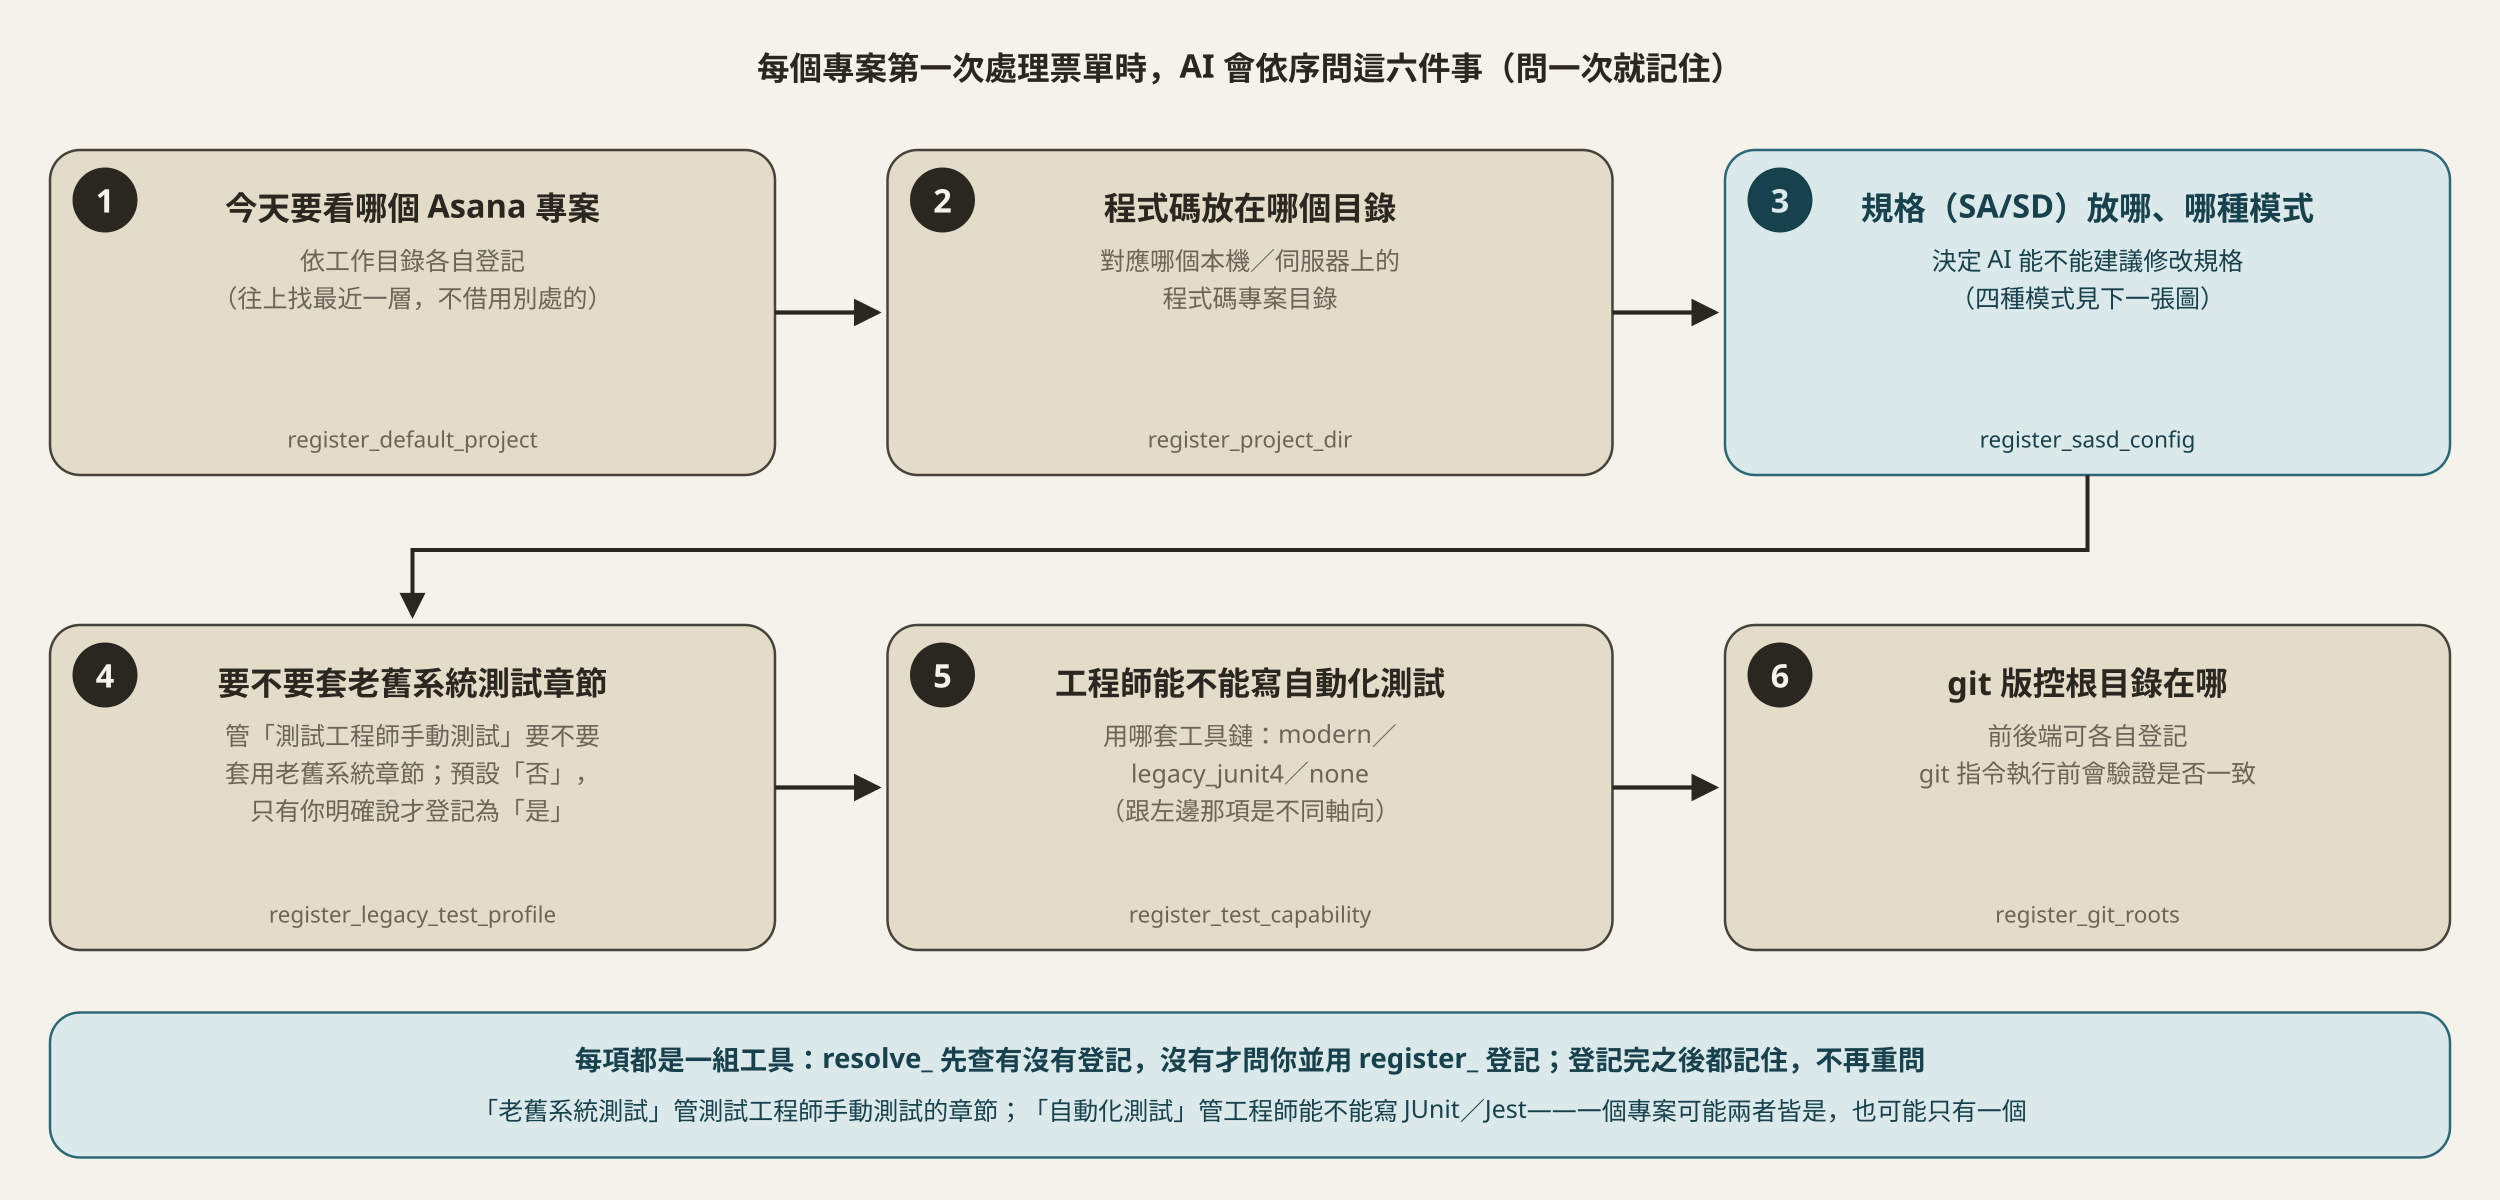
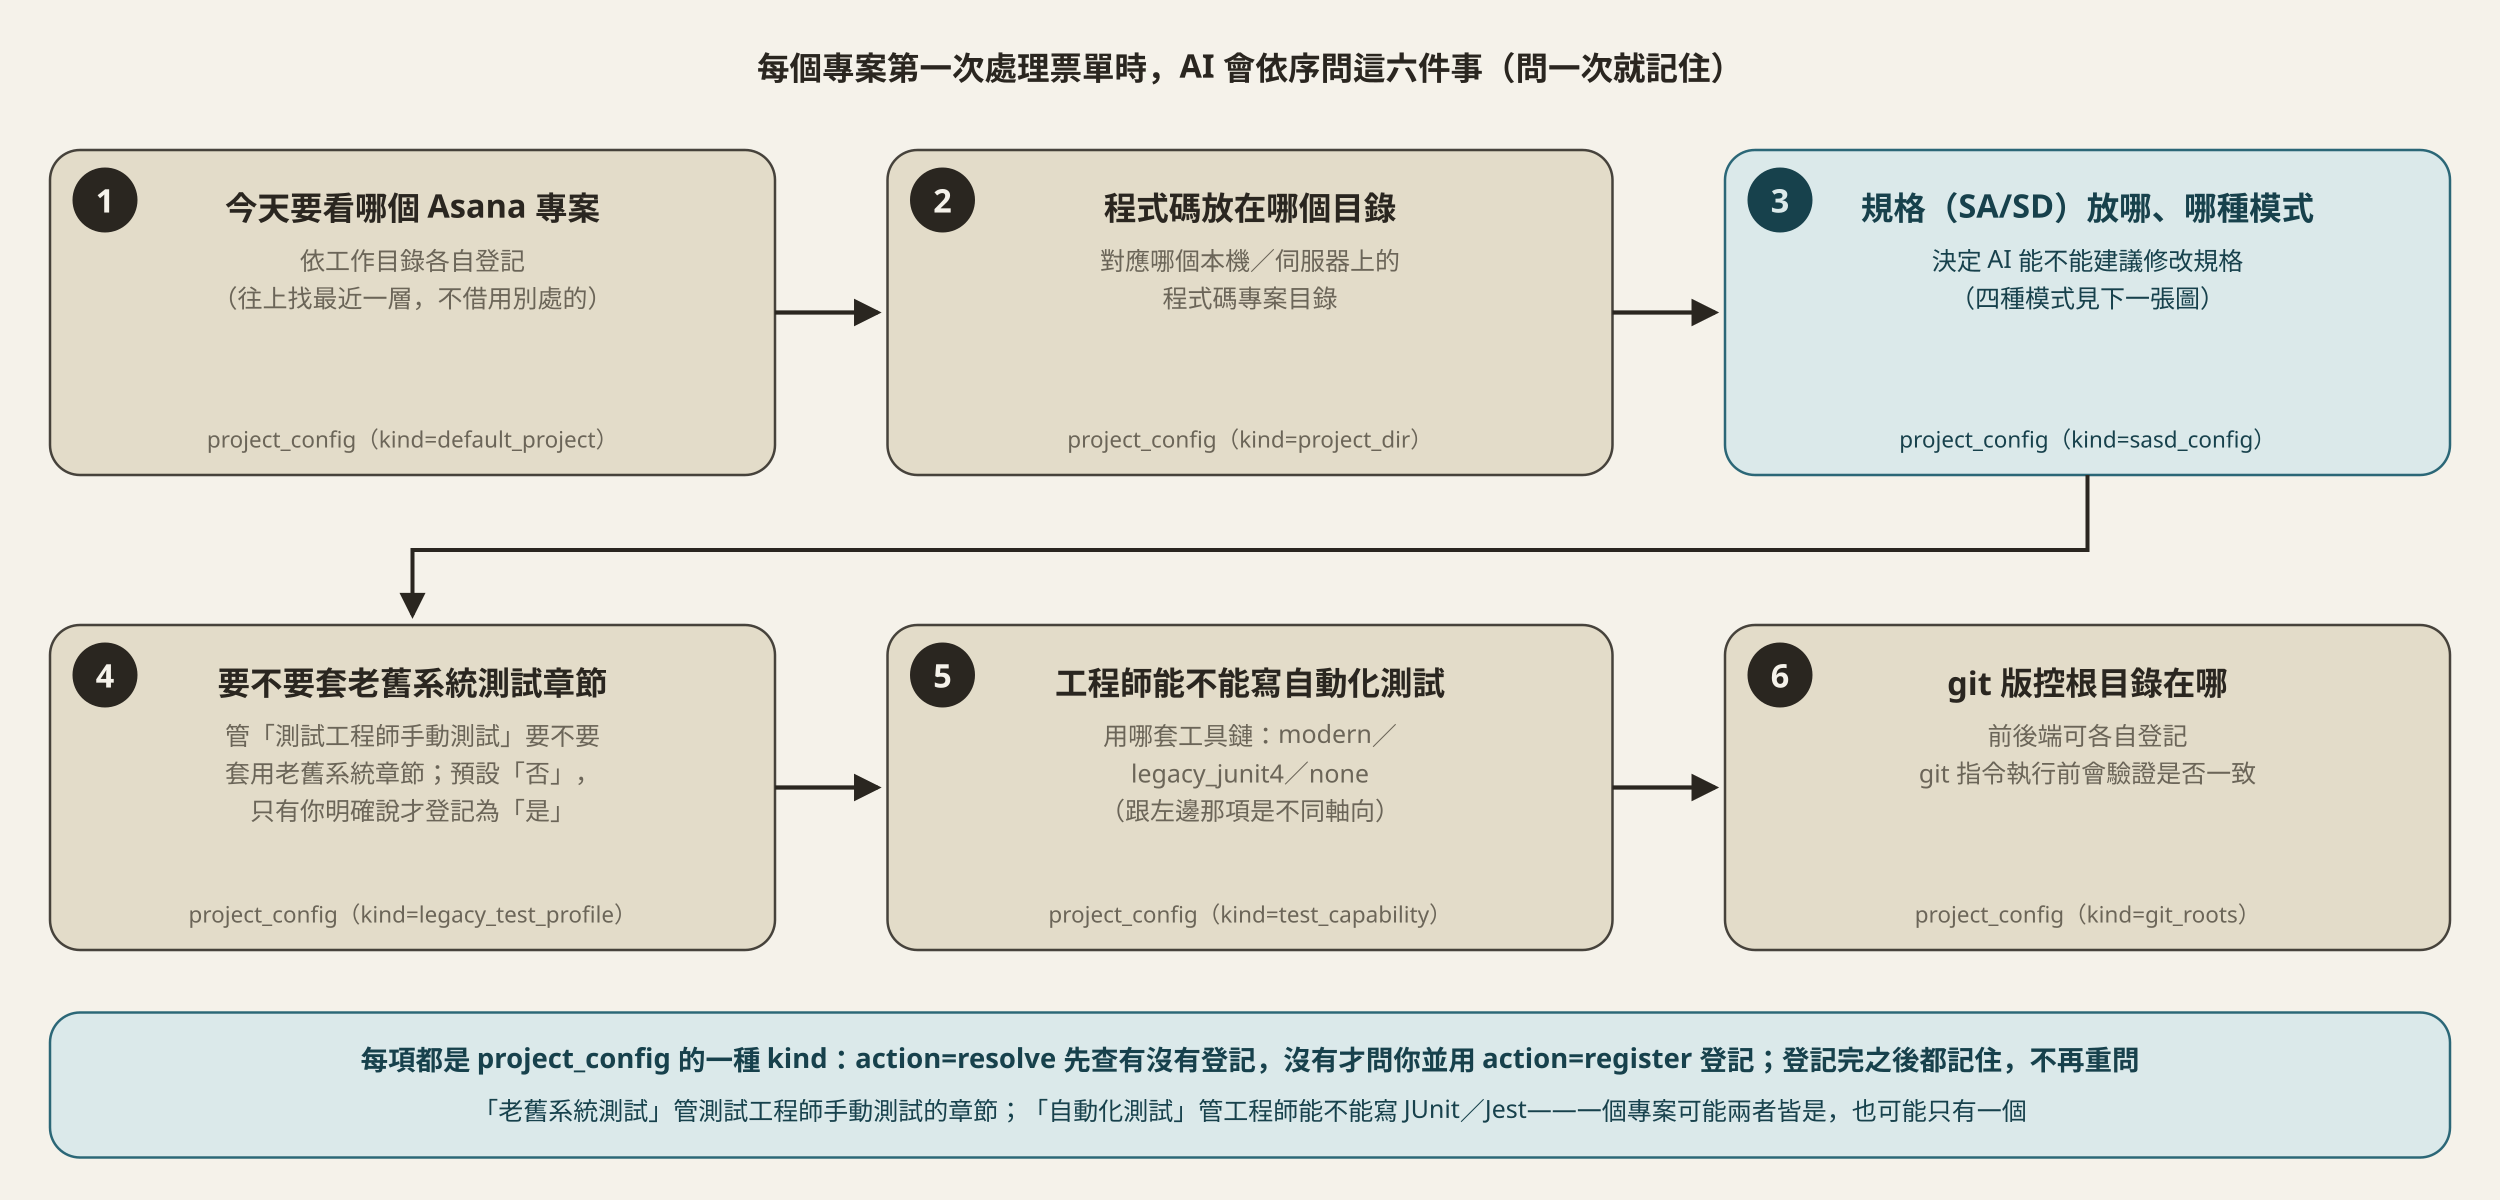
- <svg xmlns="http://www.w3.org/2000/svg" viewBox="0 0 1000 480" role="img" aria-label="一次性設定：每個專案第一次處理票單時，依序登記六件事（今天看哪個 Asana 專案、程式碼目錄、規格放哪與模式、要不要套用老舊系統測試章節、能不能寫自動化測試、git 版控根目錄），每項都是 resolve 先查、沒登記才問你並 register，之後都記住不再重問">
+ <svg xmlns="http://www.w3.org/2000/svg" viewBox="0 0 1000 480" role="img" aria-label="一次性設定：每個專案第一次處理票單時，依序登記六件事（今天看哪個 Asana 專案、程式碼目錄、規格放哪與模式、要不要套用老舊系統測試章節、能不能寫自動化測試、git 版控根目錄），每項都是 project_config 先 resolve 查、沒登記才問你並 register，之後都記住不再重問">
  <defs>
    <marker id="onetimesetupmain" viewBox="0 0 10 10" refX="8.5" refY="5" markerWidth="6.5" markerHeight="6.5" orient="auto-start-reverse">
      <path d="M0,0 L10,5 L0,10 z" fill="#2a2620" />
    </marker>
    <marker id="onetimesetupacc" viewBox="0 0 10 10" refX="8.5" refY="5" markerWidth="6.5" markerHeight="6.5" orient="auto-start-reverse">
      <path d="M0,0 L10,5 L0,10 z" fill="#2b6777" />
    </marker>
    <marker id="onetimesetupwarn" viewBox="0 0 10 10" refX="8.5" refY="5" markerWidth="6.5" markerHeight="6.5" orient="auto-start-reverse">
      <path d="M0,0 L10,5 L0,10 z" fill="#b9782e" />
    </marker>
  </defs>
  <rect x="0" y="0" width="1000" height="480" fill="#f5f2ea" />
  <text x="500" y="32" text-anchor="middle" font-family="'Noto Sans TC',sans-serif" font-size="13" fill="#2a2620" font-weight="700">每個專案第一次處理票單時，AI 會依序問這六件事（問一次就記住）</text>
  <rect x="20" y="60" width="290" height="130" rx="12" fill="#e3dcc9" stroke="#2a2620" stroke-opacity="0.85" />
  <circle cx="42" cy="80" r="13" fill="#2a2620" />
  <text x="42" y="85" text-anchor="middle" font-family="'Noto Sans TC',sans-serif" font-size="13" fill="#f5f2ea" font-weight="700">1</text>
  <text x="165.0" y="88" text-anchor="middle" font-family="'Noto Sans TC',sans-serif" font-size="13" fill="#2a2620" font-weight="700">今天要看哪個 Asana 專案</text>
  <text x="165.0" y="108" text-anchor="middle" font-family="'Noto Sans TC',sans-serif" font-size="10" fill="#6b6558">依工作目錄各自登記</text>
  <text x="165.0" y="123" text-anchor="middle" font-family="'Noto Sans TC',sans-serif" font-size="10" fill="#6b6558">（往上找最近一層，不借用別處的）</text>
-   <text x="165.0" y="179" text-anchor="middle" font-family="'IBM Plex Mono',sans-serif" font-size="9" fill="#6b6558">register_default_project</text>
+   <text x="165.0" y="179" text-anchor="middle" font-family="'IBM Plex Mono',sans-serif" font-size="9" fill="#6b6558">project_config（kind=default_project）</text>
  <rect x="355" y="60" width="290" height="130" rx="12" fill="#e3dcc9" stroke="#2a2620" stroke-opacity="0.85" />
  <circle cx="377" cy="80" r="13" fill="#2a2620" />
  <text x="377" y="85" text-anchor="middle" font-family="'Noto Sans TC',sans-serif" font-size="13" fill="#f5f2ea" font-weight="700">2</text>
  <text x="500.0" y="88" text-anchor="middle" font-family="'Noto Sans TC',sans-serif" font-size="13" fill="#2a2620" font-weight="700">程式碼放在哪個目錄</text>
  <text x="500.0" y="108" text-anchor="middle" font-family="'Noto Sans TC',sans-serif" font-size="10" fill="#6b6558">對應哪個本機／伺服器上的</text>
  <text x="500.0" y="123" text-anchor="middle" font-family="'Noto Sans TC',sans-serif" font-size="10" fill="#6b6558">程式碼專案目錄</text>
-   <text x="500.0" y="179" text-anchor="middle" font-family="'IBM Plex Mono',sans-serif" font-size="9" fill="#6b6558">register_project_dir</text>
+   <text x="500.0" y="179" text-anchor="middle" font-family="'IBM Plex Mono',sans-serif" font-size="9" fill="#6b6558">project_config（kind=project_dir）</text>
  <rect x="690" y="60" width="290" height="130" rx="12" fill="#dbe9ea" stroke="#2b6777" stroke-opacity="1" />
  <circle cx="712" cy="80" r="13" fill="#17414c" />
  <text x="712" y="85" text-anchor="middle" font-family="'Noto Sans TC',sans-serif" font-size="13" fill="#dbe9ea" font-weight="700">3</text>
  <text x="835.0" y="88" text-anchor="middle" font-family="'Noto Sans TC',sans-serif" font-size="13" fill="#17414c" font-weight="700">規格（SA/SD）放哪、哪種模式</text>
  <text x="835.0" y="108" text-anchor="middle" font-family="'Noto Sans TC',sans-serif" font-size="10" fill="#17414c">決定 AI 能不能建議修改規格</text>
  <text x="835.0" y="123" text-anchor="middle" font-family="'Noto Sans TC',sans-serif" font-size="10" fill="#17414c">（四種模式見下一張圖）</text>
-   <text x="835.0" y="179" text-anchor="middle" font-family="'IBM Plex Mono',sans-serif" font-size="9" fill="#17414c">register_sasd_config</text>
+   <text x="835.0" y="179" text-anchor="middle" font-family="'IBM Plex Mono',sans-serif" font-size="9" fill="#17414c">project_config（kind=sasd_config）</text>
  <rect x="20" y="250" width="290" height="130" rx="12" fill="#e3dcc9" stroke="#2a2620" stroke-opacity="0.85" />
  <circle cx="42" cy="270" r="13" fill="#2a2620" />
  <text x="42" y="275" text-anchor="middle" font-family="'Noto Sans TC',sans-serif" font-size="13" fill="#f5f2ea" font-weight="700">4</text>
  <text x="165.0" y="278" text-anchor="middle" font-family="'Noto Sans TC',sans-serif" font-size="13" fill="#2a2620" font-weight="700">要不要套老舊系統測試章節</text>
  <text x="165.0" y="298" text-anchor="middle" font-family="'Noto Sans TC',sans-serif" font-size="10" fill="#6b6558">管「測試工程師手動測試」要不要</text>
  <text x="165.0" y="313" text-anchor="middle" font-family="'Noto Sans TC',sans-serif" font-size="10" fill="#6b6558">套用老舊系統章節；預設「否」，</text>
  <text x="165.0" y="328" text-anchor="middle" font-family="'Noto Sans TC',sans-serif" font-size="10" fill="#6b6558">只有你明確說才登記為「是」</text>
-   <text x="165.0" y="369" text-anchor="middle" font-family="'IBM Plex Mono',sans-serif" font-size="9" fill="#6b6558">register_legacy_test_profile</text>
+   <text x="165.0" y="369" text-anchor="middle" font-family="'IBM Plex Mono',sans-serif" font-size="9" fill="#6b6558">project_config（kind=legacy_test_profile）</text>
  <rect x="355" y="250" width="290" height="130" rx="12" fill="#e3dcc9" stroke="#2a2620" stroke-opacity="0.85" />
  <circle cx="377" cy="270" r="13" fill="#2a2620" />
  <text x="377" y="275" text-anchor="middle" font-family="'Noto Sans TC',sans-serif" font-size="13" fill="#f5f2ea" font-weight="700">5</text>
  <text x="500.0" y="278" text-anchor="middle" font-family="'Noto Sans TC',sans-serif" font-size="13" fill="#2a2620" font-weight="700">工程師能不能寫自動化測試</text>
  <text x="500.0" y="298" text-anchor="middle" font-family="'Noto Sans TC',sans-serif" font-size="10" fill="#6b6558">用哪套工具鏈：modern／</text>
  <text x="500.0" y="313" text-anchor="middle" font-family="'Noto Sans TC',sans-serif" font-size="10" fill="#6b6558">legacy_junit4／none</text>
  <text x="500.0" y="328" text-anchor="middle" font-family="'Noto Sans TC',sans-serif" font-size="10" fill="#6b6558">（跟左邊那項是不同軸向）</text>
-   <text x="500.0" y="369" text-anchor="middle" font-family="'IBM Plex Mono',sans-serif" font-size="9" fill="#6b6558">register_test_capability</text>
+   <text x="500.0" y="369" text-anchor="middle" font-family="'IBM Plex Mono',sans-serif" font-size="9" fill="#6b6558">project_config（kind=test_capability）</text>
  <rect x="690" y="250" width="290" height="130" rx="12" fill="#e3dcc9" stroke="#2a2620" stroke-opacity="0.85" />
  <circle cx="712" cy="270" r="13" fill="#2a2620" />
  <text x="712" y="275" text-anchor="middle" font-family="'Noto Sans TC',sans-serif" font-size="13" fill="#f5f2ea" font-weight="700">6</text>
  <text x="835.0" y="278" text-anchor="middle" font-family="'Noto Sans TC',sans-serif" font-size="13" fill="#2a2620" font-weight="700">git 版控根目錄在哪</text>
  <text x="835.0" y="298" text-anchor="middle" font-family="'Noto Sans TC',sans-serif" font-size="10" fill="#6b6558">前後端可各自登記</text>
  <text x="835.0" y="313" text-anchor="middle" font-family="'Noto Sans TC',sans-serif" font-size="10" fill="#6b6558">git 指令執行前會驗證是否一致</text>
-   <text x="835.0" y="369" text-anchor="middle" font-family="'IBM Plex Mono',sans-serif" font-size="9" fill="#6b6558">register_git_roots</text>
+   <text x="835.0" y="369" text-anchor="middle" font-family="'IBM Plex Mono',sans-serif" font-size="9" fill="#6b6558">project_config（kind=git_roots）</text>
  <line x1="310" y1="125" x2="351" y2="125" stroke="#2a2620" stroke-width="1.7" marker-end="url(#onetimesetupmain)" />
  <line x1="645" y1="125" x2="686" y2="125" stroke="#2a2620" stroke-width="1.7" marker-end="url(#onetimesetupmain)" />
  <line x1="310" y1="315" x2="351" y2="315" stroke="#2a2620" stroke-width="1.7" marker-end="url(#onetimesetupmain)" />
  <line x1="645" y1="315" x2="686" y2="315" stroke="#2a2620" stroke-width="1.7" marker-end="url(#onetimesetupmain)" />
  <path d="M 835 190 L 835 220 L 165 220 L 165 246" fill="none" stroke="#2a2620" stroke-width="1.6" marker-end="url(#onetimesetupmain)" />
  <rect x="20" y="405" width="960" height="58" rx="12" fill="#dbe9ea" stroke="#2b6777" stroke-opacity="1" />
-   <text x="500" y="428" text-anchor="middle" font-family="'Noto Sans TC',sans-serif" font-size="11" fill="#17414c" font-weight="700">每項都是一組工具：resolve_ 先查有沒有登記，沒有才問你並用 register_ 登記；登記完之後都記住，不再重問</text>
+   <text x="500" y="428" text-anchor="middle" font-family="'Noto Sans TC',sans-serif" font-size="11" fill="#17414c" font-weight="700">每項都是 project_config 的一種 kind：action=resolve 先查有沒有登記，沒有才問你並用 action=register 登記；登記完之後都記住，不再重問</text>
  <text x="500" y="448" text-anchor="middle" font-family="'Noto Sans TC',sans-serif" font-size="10" fill="#17414c">「老舊系統測試」管測試工程師手動測試的章節；「自動化測試」管工程師能不能寫 JUnit／Jest——一個專案可能兩者皆是，也可能只有一個</text>
</svg>
